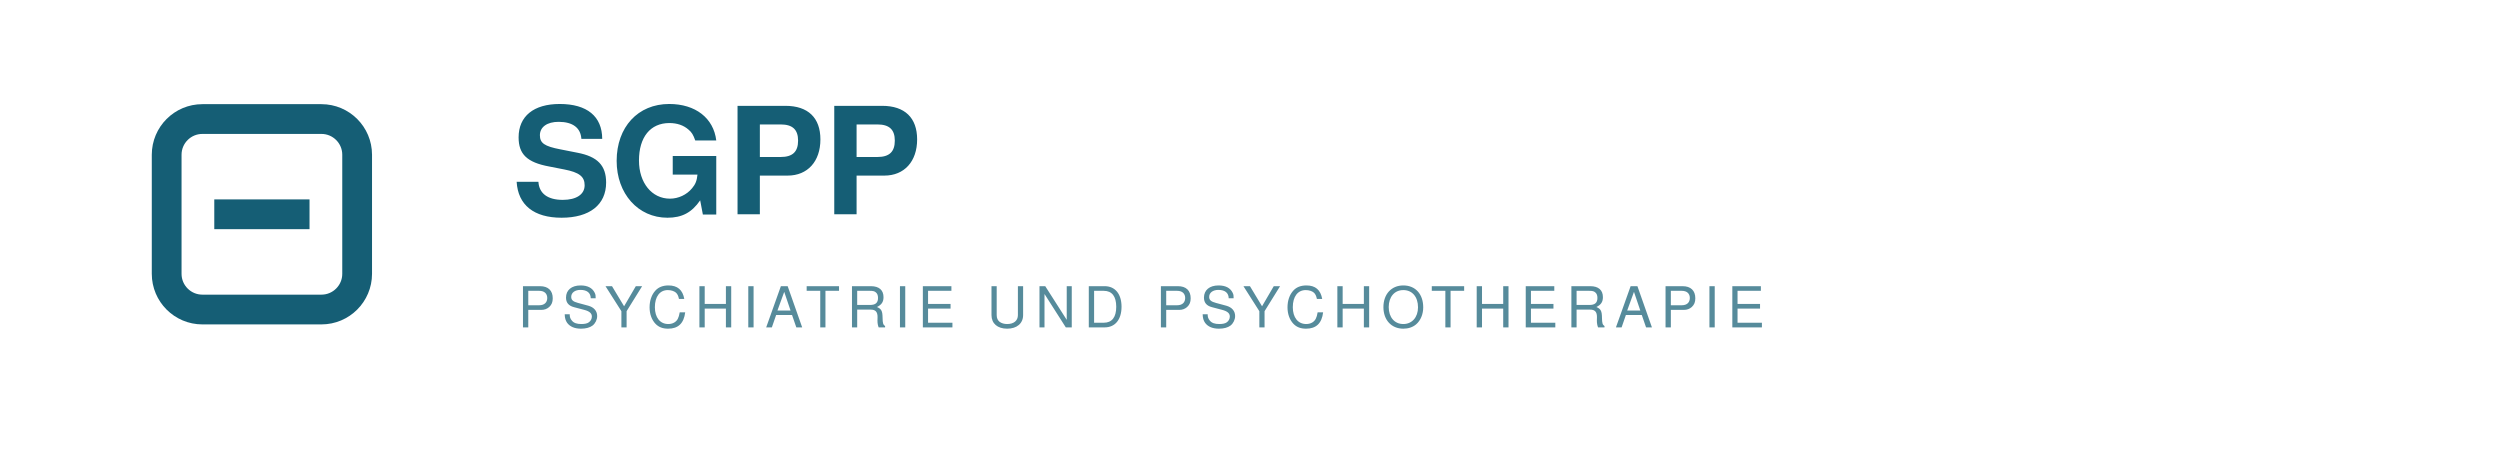
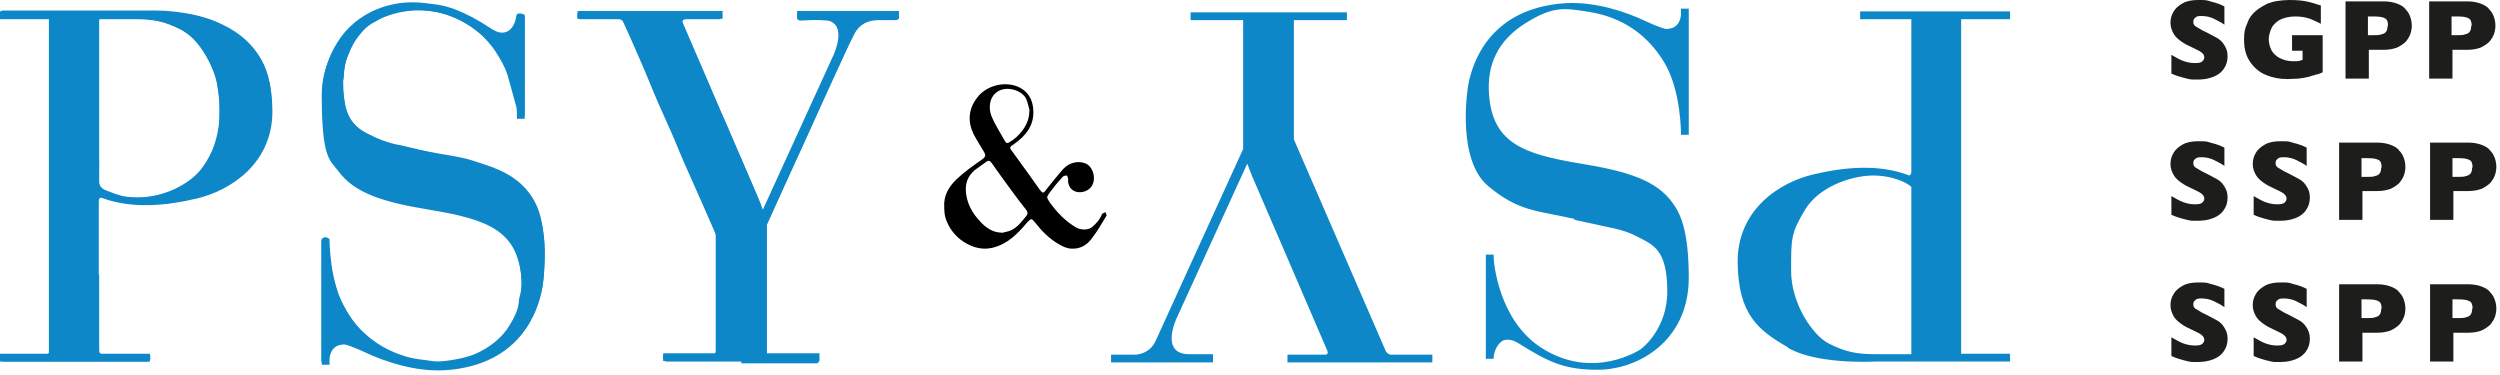
- <svg xmlns="http://www.w3.org/2000/svg" viewBox="0 0 420 76" width="420" height="76" role="img" aria-hidden="true">
-   <g>
-     <rect x="28" y="20" width="32" height="32" rx="6" fill="none" stroke="#155e75" stroke-width="5" />
-     <path d="M36 36h16" stroke="#155e75" stroke-width="5" />
-   </g>
-   <text x="86" y="36" font-family="Raleway, Helvetica, Arial, sans-serif" font-size="25" font-weight="700" fill="#155e75">SGPP</text>
-   <text x="87" y="55" font-family="Raleway, Helvetica, Arial, sans-serif" font-size="9.5" letter-spacing="1.3" fill="#155e75" opacity="0.72">PSYCHIATRIE UND PSYCHOTHERAPIE</text>
+ <svg xmlns="http://www.w3.org/2000/svg" viewBox="0 0 547 82" xml:space="preserve" width="547" height="82" fill-rule="evenodd" stroke-linejoin="round" stroke-miterlimit="2" clip-rule="evenodd">
+   <path fill="#0e87c9" fill-rule="nonzero" d="M174.4 2.4v1.8h5.2c6.6 0 2.7 8 2.7 8l-15.4 33.7-1-2.6S149.8 6 149.4 5c-.4-.9.4-.9.4-.9h8.3V2.4h-31.7v1.7h9s.8 0 1.2.8l20.1 46.3v26.1h-11.6V79h34.2v-1.7h-11.5V49.1L187 7c1.2-2.5 3.6-2.9 4.5-2.9h5.2V2.4zm-79 31.2c-8.5-1.9-10.6-2-13.8-3.7s-6.4-2.6-6.5-11.5c-.2-8.8 5.8-13.1 5.8-13.1s10.4-7.1 21.9.4 10.3 18.1 10.3 20v.3h1.7V3.2h-1.7c0 1.9-1.1 3.4-1.9 3.9-.7.4-2 .5-3.7-.6C100.7 2.2 97.2.8 90.3.8S70.4 7 70.4 20.9 72.2 35 74 37.4c3.5 4.8 9.6 6.8 20 8.5 12.8 2.1 19.3 4.6 20.1 15.1.5 6.7-2 11.9-8.1 15.7s-8.5 3.2-13.8 2.4c-9.4-1.5-14.1-7.2-16.4-11-3.8-6.2-3.7-15.9-3.7-15.9h-1.7v27.6h1.7v-1.4c.4-3.5 3.5-3 3.5-3s1.8.5 4.3 1.7c4 1.9 10.8 4.3 17.5 3.9 17.1-1.1 20.3-13.9 21-16.7s2.6-17.7-4.1-23.3-10.5-5.3-18.9-7.2zM48.6 5.5c-6-3.5-17.4-3.1-19.2-3H0v1.7h10.7v73.2H0v1.7h32.8v-1.7H21.6V43.9c.2-1 .7-.6.7-.6 6.4 2.4 13.8 1.8 20.9.1S59.8 35.8 59.6 24c-.2-11.2-4.4-14.6-11-18.4zm-3.7 30.4c-2.8 4.6-9.4 7.3-14.7 7.4-4.9 0-8-1.9-8.5-2.5V4.2h7.7c4.3 0 6.7.5 10.3 2.3S48 15.3 48 22.4s.1 8.2-3.1 13.5m220.5 43.4v-1.8h-5.2c-6.6 0-2.7-8-2.7-8l15.4-33.7 1 2.6s16.1 37.3 16.5 38.3c.4.9-.4.9-.4.9h-8.3v1.7h31.7v-1.7h-9s-.8 0-1.2-.8l-20.1-46.3V4.4h11.6V2.7h-34.2v1.7H272v28.2l-19.2 42.1c-1.2 2.5-3.6 2.9-4.5 2.9h-5.2v1.7zm79.1-31.2c8.5 1.9 10.6 2 13.8 3.7s6.4 2.6 6.5 11.5c.2 8.8-5.8 13.1-5.8 13.1s-10.4 7.1-21.9-.4c-9-5.9-10.3-18.1-10.3-20v-.3h-1.7v22.8h1.7c0-1.9 1.1-3.4 1.9-3.9.7-.4 2-.5 3.7.6 6.8 4.3 10.3 5.7 17.2 5.7 8.7 0 19.9-6.2 19.9-20.1 0-10.3-1.8-14.1-3.6-16.5-3.5-4.8-9.6-6.8-20-8.5-12.8-2.1-19.3-4.6-20.1-15.1-.5-6.7 2-11.9 8.1-15.7s8.5-3.2 13.8-2.4c9.4 1.5 14.1 7.2 16.4 11 3.8 6.2 3.7 15.9 3.7 15.9h1.7V1.9h-1.7v1.4c-.4 3.5-3.5 3-3.5 3s-1.8-.5-4.3-1.7C356 2.7 349.2.3 342.5.7c-17.1 1.1-20.3 13.9-21 16.7s-2.6 17.7 4.1 23.3 10.5 5.3 18.9 7.2zm46.7 28c6 3.5 17.4 3.1 19.2 3h29.4v-1.7h-10.7V4.2h10.7V2.5H407v1.7h11.2v33.5c-.2 1-.7.6-.7.6-6.4-2.4-13.8-1.8-20.9-.1s-16.6 7.6-16.4 19.4c.2 11.2 4.4 14.6 11 18.4zm3.8-30.3c2.8-4.6 9.4-7.3 14.7-7.4 4.9 0 8 1.9 8.5 2.5v36.6h-7.7c-4.3 0-6.7-.5-10.3-2.3s-8.3-8.8-8.3-15.9-.1-8.2 3.1-13.5" />
+   <path fill="#0e87c9" fill-rule="nonzero" d="M21.7 60.2v15.9c0 1.3 0 1.4 1.4 1.4h9.2c.5 0 .6.2.6.6s0 .9-.5 1H.8c-.7 0-.8-.5-.8-1 0-.6.4-.6.8-.6h9c.9 0 1-.2 1-1.1V4.7c0-.6-.3-.8-.8-.8H.7c-.6 0-.7-.3-.7-.8s.2-.8.7-.8h33.2c2.7 0 5.3.3 7.9.8 3.4.7 6.7 1.9 9.6 3.8 3.2 2.1 5.5 4.9 6.8 8.5 1.5 4.1 1.4 8.2.9 12.4-.2 1.5-.8 3-1.5 4.3-.7 1.5-1.7 2.9-2.7 4.1q-2.4 2.85-5.7 4.5c-1.3.7-2.6 1.3-4 1.9-.7.3-1.4.5-2.2.7-1.5.3-3 .6-4.6.8-.5 0-1 .3-1.5.4-3 0-6.1.4-9.1-.1-1.8-.3-3.5-.5-5.2-1.1-.9-.3-1.1 0-1.1.8v16zM26.5 4h-3.9c-.6 0-1.1.2-1 .9v26.8c0 2.3.2 4.6 0 6.8-.1 1.6.2 2.7 1.7 3.2 1.4.5 2.7 1.1 4.1 1.3 3.7.5 7.3 0 10.8-1.6 2.4-1.2 4.6-2.6 6.2-4.9 2.2-3 3.2-6.4 3.6-10 .3-2.7-.1-5.4-.5-8.1-.1-.9-.2-1.8-.6-2.6-.8-1.8-1.4-3.6-2.5-5.1-1.8-2.4-4.1-4.1-6.9-5.2-.6-.2-1.2-.5-1.8-.7-3.1-.7-6.1-1-9.3-.8zm135.7 75.1H146c-.8 0-.9-.4-.9-1 0-.8.5-.6.9-.6h9.9c.5 0 .7-.2.7-.8V51.6c0-.5-.3-1-.5-1.5-.8-1.9-1.7-3.8-2.5-5.7-1.1-2.4-2.1-4.8-3.2-7.2s-2.1-4.9-3.1-7.3c-1.1-2.5-2.2-4.9-3.3-7.4-1.4-3.2-2.6-6.4-4-9.5-1.2-2.8-2.4-5.5-3.7-8.3-.1-.3-.6-.5-.9-.5h-8.5c-.7 0-.6-.4-.6-.9s.1-.7.6-.7h20.2c2.9 0 5.9 0 8.8.1h1.2c.4 0 .8 0 .9.5 0 .5-.1 1-.7 1h-7.1c-.9 0-1.1.5-.8 1.3.7 1.5 1.4 3.1 2.1 4.7.7 1.7 1.5 3.3 2.2 5 1 2.2 1.9 4.5 2.9 6.8.7 1.7 1.5 3.4 2.3 5.1.7 1.6 1.3 3.1 2 4.7.8 1.8 1.6 3.6 2.3 5.3 1.1 2.6 2.2 5.1 3.3 7.7 0 .1 0 .3.1.5.1.3.2.5.4.8.2-.2.6-.3.7-.6.6-1.1 1.2-2.3 1.7-3.5.8-1.7 1.5-3.5 2.2-5.3l2.4-5.4c1-2.2 2-4.3 3-6.4.7-1.5 1.2-3 1.9-4.5 1-2.3 2.2-4.6 3.1-7 .7-1.9 1.7-3.7 1.6-5.8 0-1.5-1-3-2.6-3.1-1.9-.2-3.8-.1-5.8 0-.6 0-.7-.3-.7-.7s-.1-.9.6-.9H196c.4 0 .7.1.7.6s-.1.9-.8.9h-3.6c-2.4 0-4.3.9-5.4 3.1-1.2 2.3-2.3 4.7-3.4 7-.5 1.1-1.1 2.3-1.7 3.4-.7 1.4-1.3 2.9-1.9 4.3-.9 2.1-1.9 4.3-2.8 6.4-.8 1.8-1.6 3.6-2.4 5.3-.9 2-1.9 4.1-2.8 6.1-1.4 3-2.7 6.1-4.1 9.1-.1.2-.1.5-.1.8v27.2c0 .7.4.8.9.8h9.9c.6 0 .8.2.7.7 0 .5 0 .9-.7.9h-16.3zM114.8 3.7v21.4c0 .3-.3.7-.6.7-.5.1-1 0-1.1-.6 0-.7 0-1.4-.2-2.1-.6-2.2-1.2-4.3-1.8-6.5-.6-2-1.7-3.8-2.8-5.5-.8-1.2-1.7-2.2-2.7-3.2-1.1-1-2.2-2-3.5-2.7-1.9-1.2-4-2-6.2-2.5-2.3-.5-4.6-.6-6.9-.4-1.4.1-2.9.6-4.2 1.1-1 .3-1.9.9-2.8 1.4-1.7.8-2.9 2.2-4 3.7-.9 1.2-1.4 2.6-2 4s-.7 2.9-.8 4.5c0 .3-.2.6-.2.9s-.1.6-.1.9c.1.9.3 1.9.4 2.8.3 3.5 1.9 6 5 7.6 2.4 1.2 4.8 2.2 7.5 2.6 1.4.3 2.7.7 4.1 1s2.8.6 4.2.8c2.6.5 5.3.8 7.8 1.7 1.8.6 3.6 1.1 5.3 1.9 4.1 1.8 7.2 4.7 8.7 9 .7 2.1 1 4.3 1.2 6.5.2 2.8 0 5.6-.2 8.4-.1 1.1-.3 2.3-.7 3.3-.6 1.8-1.5 3.5-2.2 5.2-1.1 2.7-3.2 4.7-5.4 6.5-1.5 1.2-3.3 2-5 2.8-2.1.9-4.4 1.1-6.7 1.5-3.6.6-7 .1-10.5-.7-2.1-.5-4.1-1.2-6.1-1.9-1.9-.7-3.8-1.6-5.7-2.5-1.1-.5-2.4-.5-3.3.2s-1.4 1.8-1.3 3.1c0 .3 0 .8-.2.8-.4.1-.9 0-1.3 0 0 0-.2-.3-.2-.4V52.9c0-.7.6-1.2 1.3-.9.2 0 .3.3.3.5.2 2.3.2 4.6.7 6.8.5 2.4 1.2 4.8 2.3 7 1.2 2.3 2.5 4.4 4.4 6.2 2.7 2.6 5.8 4.4 9.5 5.5 1.9.6 3.9.7 5.8 1 1.3.2 2.7 0 4.1-.2 1.9-.3 3.8-.7 5.6-1.5 3-1.4 5.6-3.4 7.3-6.3.9-1.5 1.7-3 1.9-4.8 0-.9.4-1.8.5-2.7.3-2.3 0-4.6-.6-6.7-1.1-3.9-3.5-6.7-7.3-8.3-1.3-.5-2.7-1-4.1-1.4-2.1-.7-4.3-1.1-6.4-1.4-2.3-.3-4.7-.8-7-1.3-1.7-.4-3.4-.7-5-1.3-2.4-.8-4.8-1.8-6.9-3.4-2.2-1.7-3.6-3.9-4.6-6.5-.7-2.1-1.2-4.1-1.3-6.3-.2-2.4-.5-4.9-.3-7.3.3-3.6 1.3-7.2 3.3-10.3 2.1-3.4 5.1-5.8 8.7-7.3Q86.25.5 90.3.5c1.8 0 3.6.3 5.3.5 2.8.4 5.2 1.5 7.6 2.7q2.25 1.2 4.5 2.7c2.8 1.8 4.7.1 5.2-2.5.1-.8.3-1.1 1.3-.9.2 0 .6.4.6.7" />
+   <path fill-rule="nonzero" d="M206.6 45.4c-.2-2.6 1-4.5 2.6-6.1 1.8-1.7 3.8-3.1 5.8-4.5.6-.5.7-.7.4-1.4-.8-1.4-1.7-2.7-2.4-4.1-1.3-2.7-1.1-5.4.7-7.8 2.2-3.1 7-4 10-2 1.8 1.2 2.4 3.1 2.4 5.1 0 3.1-1.8 5.2-4.2 6.9-1.1.7-1.1.8-.3 1.8 2 2.7 3.9 5.4 5.9 8.2.6.8.8.9 1.4 0 1.2-1.5 2.4-3 3.7-4.5 1.4-1.5 3.4-1.9 5-1.2 1.8.8 2.6 4.3.5 5.7-1.7 1.1-4.1.6-4.4-1.7v-.6c0-.3-.2-.8-.3-.8-.3 0-.7.1-.9.3-1 1.1-1.9 2.2-2.8 3.4-.8 1.1-.7 1.1 0 2.2 1.6 2.2 3.4 4.1 5.8 5.5.9.5 2.4.6 3.3 0 1-.8 1.8-1.7 2.3-2.9 0-.2.5-.3.8-.5 0 .3.3.6.2.8-1.1 1.8-2.1 3.6-3.4 5.2-1 1.3-2.5 2.1-4.2 2-.9 0-1.9-.4-2.7-.9-2.2-1.2-3.9-3-5.4-4.9-.7-.9-.8-.8-1.6 0-2.1 2.5-4.3 4.8-7.6 5.6-1.7.4-3.3.2-4.9-.5-2-.9-3.6-2.3-4.7-4.3-.7-1.3-1-2.4-1-3.9zM219 51c.7-.2 1.5-.3 2.2-.6 1.5-.7 2.4-2 3.4-3.2.3-.4.3-.7 0-1.2-1.1-1.4-2.2-2.8-3.2-4.2-1.5-2-2.9-4-4.4-6.1-.3-.5-.7-.7-1.2-.3-.8.6-1.7 1.2-2.5 1.8-1.7 1.4-2.2 3.2-1.9 5.3.3 2.3 1.5 4.3 3 5.9 1.2 1.3 2.7 2.5 4.8 2.5zm6.3-26.7c-.2-.8-.4-1.7-.7-2.5-.8-2-4.1-3-6.1-1.9s-2.3 3.6-1.6 5.4c.8 2 2 3.8 3 5.6.2.4.5.5.8.3 2.1-1.1 4.6-3.9 4.5-6.9z" />
+   <path fill="#1d1d1b" fill-rule="nonzero" d="M487.4 12.3c0 1.1-.3 2-.8 2.7-.5.8-1.3 1.4-2.3 1.8q-1.5.6-3.3.6h-1.3c-.5 0-1.2-.2-2-.4s-1.7-.5-2.6-.9V12c.9.5 1.7 1 2.5 1.3s1.7.5 2.6.5 1.4-.1 1.7-.4.4-.6.4-.8c0-.5-.2-.8-.7-1.2-.4-.3-1.1-.6-1.9-1-.9-.4-1.7-.8-2.4-1.3s-1.3-1-1.7-1.7-.7-1.5-.7-2.4.2-1.7.7-2.5c.4-.7 1.1-1.3 2-1.8s2-.7 3.4-.7 1.8 0 2.6.3c.8.2 1.5.4 2 .6s.9.4 1.1.5v4c-.7-.5-1.5-.9-2.3-1.3s-1.8-.6-2.7-.6-1.1.1-1.4.4c-.3.2-.4.5-.4.9s.1.6.4.9q.45.3 1.5.9c1.3.6 2.3 1.2 3.1 1.6s1.4 1 1.8 1.7c.4.6.7 1.4.7 2.4m20.4 3.7c-.4.1-.7.3-.9.3-.3 0-.5.2-.7.2s-.6.2-1 .3c-.8.2-1.5.3-2.3.4-.8 0-1.6.1-2.4.1-1.7 0-3.3-.3-4.7-.9-1.5-.6-2.6-1.6-3.5-2.9s-1.3-2.9-1.3-4.8.2-2.4.7-3.6c.4-1.2 1.1-2.1 2.1-2.9.8-.6 1.5-1 2.3-1.4.8-.3 1.5-.5 2.3-.6.7-.1 1.6-.2 2.5-.2 1.5 0 2.7.1 3.7.3s2 .5 3.2.9v4c-.8-.4-1.6-.8-2.4-1.1-.9-.3-1.9-.5-3.2-.5s-2.6.3-3.5.8c-.9.6-1.5 1.2-1.8 2s-.5 1.5-.5 2.2.2 1.6.6 2.4c.4.7 1 1.3 1.8 1.7s1.8.7 2.9.7 1.3 0 2.1-.3v-2h-2.3V7.7h6.7v8.1zm19.9-10.4q0 .9-.3 1.8c-.2.6-.6 1.2-1 1.7-.5.5-1.1.9-1.9 1.3-.8.3-1.8.5-2.9.5h-3.3v6.3h-5.1V.3h8.4c1.1 0 2.1.2 2.9.5s1.5.7 1.9 1.3c.5.5.8 1.1 1 1.7s.3 1.2.3 1.9zm-5.2 0c0-.8-.2-1.4-.7-1.6-.5-.3-1.3-.4-2.6-.4h-1.1v4.1h1.1c.8 0 1.5 0 1.9-.2.5-.1.8-.3 1-.6q.3-.45.3-1.2zm23.5 0q0 .9-.3 1.8c-.2.6-.6 1.2-1 1.7-.5.5-1.1.9-1.9 1.3-.8.3-1.8.5-2.9.5h-3.3v6.3h-5.1V.3h8.4c1.1 0 2.1.2 2.9.5s1.5.7 1.9 1.3c.5.5.8 1.1 1 1.7s.3 1.2.3 1.9zm-5.2 0c0-.8-.2-1.4-.7-1.6-.5-.3-1.3-.4-2.6-.4h-1.1v4.1h1.1c.8 0 1.5 0 1.9-.2.5-.1.8-.3 1-.6q.3-.45.3-1.2zm-53.4 37.6c0 1.1-.3 2-.8 2.7-.5.8-1.3 1.4-2.3 1.8q-1.5.6-3.3.6h-1.3c-.5 0-1.2-.2-2-.4s-1.7-.5-2.6-.9v-4.1c.9.5 1.7 1 2.5 1.3s1.7.5 2.6.5 1.4-.1 1.7-.4.4-.6.4-.8c0-.5-.2-.8-.7-1.2-.4-.3-1.1-.6-1.9-1-.9-.4-1.7-.8-2.4-1.3s-1.3-1-1.7-1.7-.7-1.5-.7-2.4.2-1.7.7-2.5c.4-.7 1.1-1.3 2-1.8s2-.7 3.4-.7 1.8 0 2.6.3c.8.2 1.5.4 2 .6s.9.4 1.1.5v4c-.7-.5-1.5-.9-2.3-1.3s-1.8-.6-2.7-.6-1.1.1-1.4.4c-.3.2-.4.5-.4.9s.1.6.4.9q.45.3 1.5.9c1.3.6 2.3 1.2 3.1 1.6s1.4 1 1.8 1.7c.4.6.7 1.4.7 2.4m18 0c0 1.1-.3 2-.8 2.7-.5.8-1.3 1.4-2.3 1.8q-1.5.6-3.3.6h-1.3c-.5 0-1.2-.2-2-.4s-1.7-.5-2.6-.9v-4.1c.9.5 1.7 1 2.5 1.3s1.7.5 2.6.5 1.4-.1 1.7-.4.4-.6.4-.8c0-.5-.2-.8-.7-1.2-.4-.3-1.1-.6-1.9-1-.9-.4-1.7-.8-2.4-1.3s-1.3-1-1.7-1.7-.7-1.5-.7-2.4.2-1.7.7-2.5c.4-.7 1.1-1.3 2-1.8s2-.7 3.4-.7 1.8 0 2.6.3c.8.2 1.5.4 2 .6s.9.4 1.1.5v4c-.7-.5-1.5-.9-2.3-1.3s-1.8-.6-2.7-.6-1.1.1-1.4.4c-.3.2-.4.5-.4.9s.1.6.4.9q.45.3 1.5.9c1.3.6 2.3 1.2 3.1 1.6s1.4 1 1.8 1.7c.4.6.7 1.4.7 2.4m20.9-6.7q0 .9-.3 1.8c-.2.6-.6 1.2-1 1.7-.5.5-1.1.9-1.9 1.3-.8.3-1.8.5-2.9.5h-3.3v6.3h-5.1V31.2h8.4c1.1 0 2.1.2 2.9.5s1.5.7 1.9 1.3c.5.5.8 1.1 1 1.7s.3 1.2.3 1.9zm-5.2.1c0-.8-.2-1.4-.7-1.6-.5-.3-1.3-.4-2.6-.4h-1.1v4.1h1.1c.8 0 1.5 0 1.9-.2.5-.1.8-.3 1-.6q.3-.45.3-1.2zm25.1-.1q0 .9-.3 1.8c-.2.6-.6 1.2-1 1.7-.5.5-1.1.9-1.9 1.3-.8.3-1.8.5-2.9.5h-3.3v6.3h-5.1V31.2h8.4c1.1 0 2.1.2 2.9.5s1.5.7 1.9 1.3c.5.5.8 1.1 1 1.7s.3 1.2.3 1.9zm-5.2.1c0-.8-.2-1.4-.7-1.6-.5-.3-1.3-.4-2.6-.4h-1.1v4.1h1.1c.8 0 1.5 0 1.9-.2.5-.1.8-.3 1-.6q.3-.45.3-1.2zm-53.6 37.5c0 1.1-.3 2-.8 2.7-.5.8-1.3 1.4-2.3 1.8q-1.5.6-3.3.6h-1.3c-.5 0-1.2-.2-2-.4s-1.7-.5-2.6-.9v-4.1c.9.5 1.7 1 2.5 1.3s1.7.5 2.6.5 1.4-.1 1.7-.4.4-.6.4-.8c0-.5-.2-.8-.7-1.2-.4-.3-1.1-.6-1.9-1-.9-.4-1.7-.8-2.4-1.3s-1.3-1-1.7-1.7-.7-1.5-.7-2.4.2-1.7.7-2.5c.4-.7 1.1-1.3 2-1.8s2-.7 3.4-.7 1.8 0 2.6.3c.8.2 1.5.4 2 .6s.9.4 1.1.5v4c-.7-.5-1.5-.9-2.3-1.3s-1.8-.6-2.7-.6-1.1.1-1.4.4c-.3.2-.4.5-.4.9s.1.6.4.9q.45.3 1.5.9c1.3.6 2.3 1.2 3.1 1.6s1.4 1 1.8 1.7c.4.6.7 1.4.7 2.4m18 0c0 1.1-.3 2-.8 2.7-.5.8-1.3 1.4-2.3 1.8q-1.5.6-3.3.6h-1.3c-.5 0-1.2-.2-2-.4s-1.7-.5-2.6-.9v-4.1c.9.5 1.7 1 2.5 1.3s1.7.5 2.6.5 1.4-.1 1.7-.4.4-.6.4-.8c0-.5-.2-.8-.7-1.2-.4-.3-1.1-.6-1.9-1-.9-.4-1.7-.8-2.4-1.3s-1.3-1-1.7-1.7-.7-1.5-.7-2.4.2-1.7.7-2.5c.4-.7 1.1-1.3 2-1.8s2-.7 3.4-.7 1.8 0 2.6.3c.8.2 1.5.4 2 .6s.9.4 1.1.5v4c-.7-.5-1.5-.9-2.3-1.3s-1.8-.6-2.7-.6-1.1.1-1.4.4c-.3.2-.4.5-.4.9s.1.6.4.9q.45.3 1.5.9c1.3.6 2.3 1.2 3.1 1.6s1.4 1 1.8 1.7c.4.6.7 1.4.7 2.4m20.9-6.6q0 .9-.3 1.8c-.2.6-.6 1.2-1 1.7-.5.5-1.1.9-1.9 1.3-.8.3-1.8.5-2.9.5h-3.3v6.3h-5.1V62.2h8.4c1.1 0 2.1.2 2.9.5s1.5.7 1.9 1.3c.5.5.8 1.1 1 1.7s.3 1.2.3 1.9zm-5.2 0c0-.8-.2-1.4-.7-1.6-.5-.3-1.3-.4-2.6-.4h-1.1v4.1h1.1c.8 0 1.5 0 1.9-.2.5-.1.8-.3 1-.6q.3-.45.3-1.2zm25.1 0q0 .9-.3 1.8c-.2.6-.6 1.2-1 1.7-.5.5-1.1.9-1.9 1.3-.8.3-1.8.5-2.9.5h-3.3v6.3h-5.1V62.2h8.4c1.1 0 2.1.2 2.9.5s1.5.7 1.9 1.3c.5.5.8 1.1 1 1.7s.3 1.2.3 1.9zm-5.2 0c0-.8-.2-1.4-.7-1.6-.5-.3-1.3-.4-2.6-.4h-1.1v4.1h1.1c.8 0 1.5 0 1.9-.2.5-.1.8-.3 1-.6q.3-.45.3-1.2z" />
</svg>
